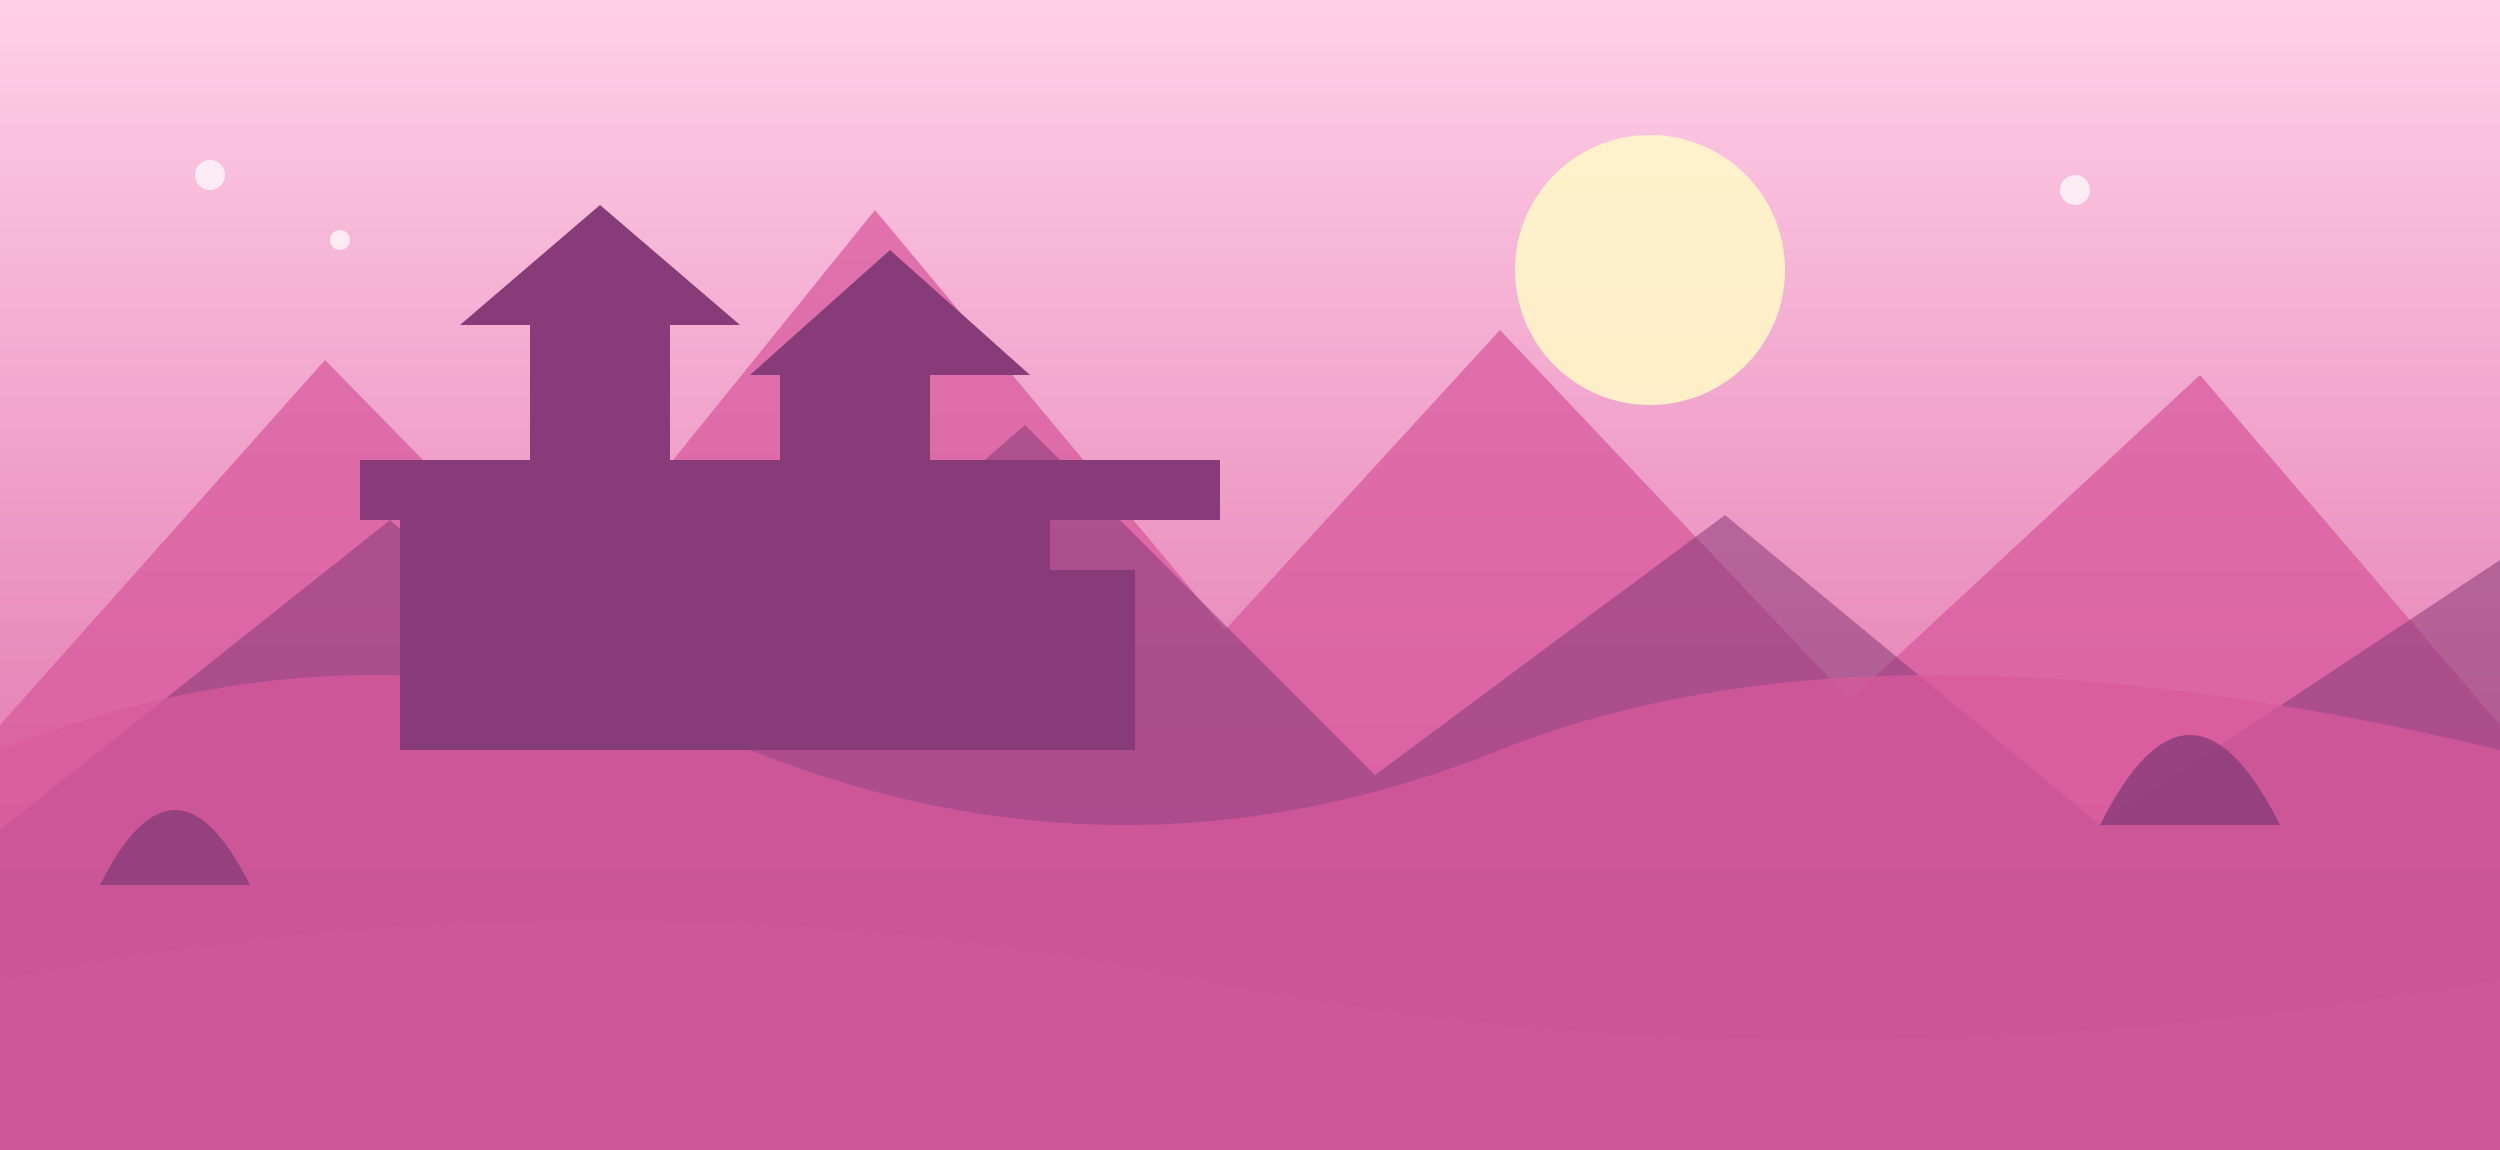
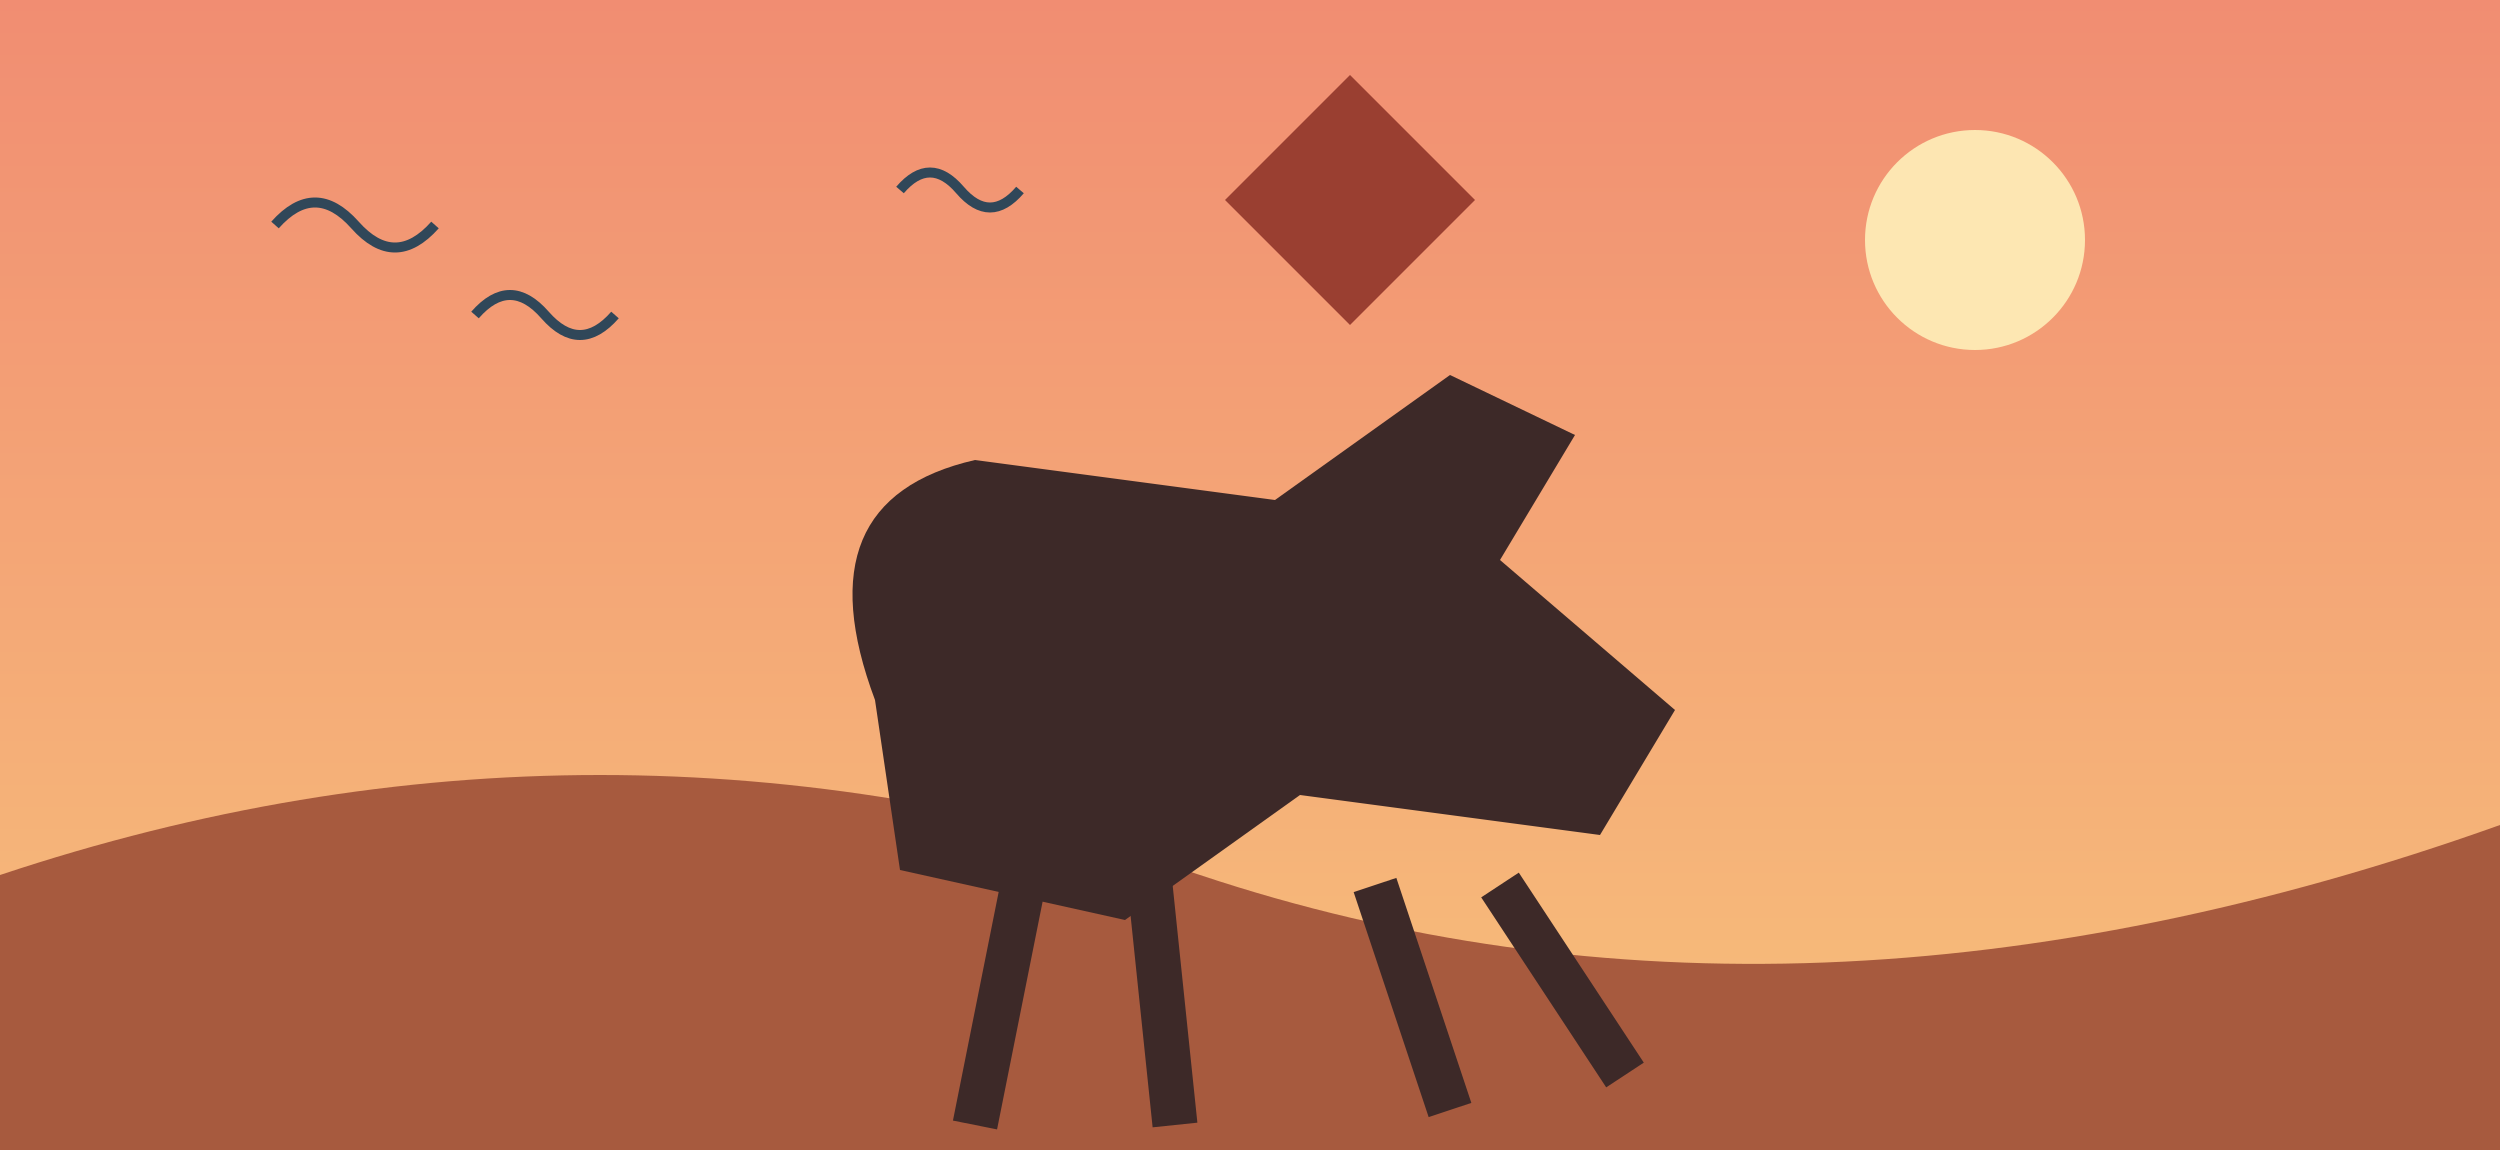
- <svg xmlns="http://www.w3.org/2000/svg" viewBox="0 0 500 230">
+ <svg xmlns="http://www.w3.org/2000/svg" width="1000" height="460" viewBox="0 0 500 230">
  <defs>
-     <linearGradient id="g" x2="0" y2="1">
-       <stop stop-color="#ffd0e7" />
-       <stop offset="1" stop-color="#d85a9d" />
+     <linearGradient id="sky" x2="0" y2="1">
+       <stop stop-color="#f18d72" />
+       <stop offset="1" stop-color="#f7c17b" />
    </linearGradient>
  </defs>
-   <rect width="500" height="230" fill="url(#g)" />
-   <circle cx="330" cy="54" r="27" fill="#fff6c9" opacity=".9" />
-   <path d="M0 145 L65 72 112 120 175 42 245 126 300 66 370 140 440 75 500 145V230H0Z" fill="#d85a9d" opacity=".75" />
-   <path d="M0 166 L78 104 130 150 205 85 275 155 345 103 420 165 500 112V230H0Z" fill="#873b79" opacity=".55" />
-   <path d="M0 150q75-30 150 0t150 0 200 0v80H0Z" fill="#d85a9d" opacity=".7" />
-   <path d="M0 196q120-24 240 0t260 0v34H0Z" fill="#d85a9d" opacity=".35" />
-   <g fill="#873b79">
-     <path d="M80 150V92h26V65h28v27h22V75h30v17h24v58Z" />
-     <path d="M72 92h172v12H72z" />
-     <path d="M92 65l28-24 28 24zm58 10l28-25 28 25z" />
-     <path d="M105 150v-36h18v36zm52 0v-36h18v36zm52 0v-36h18v36z" />
+   <rect width="500" height="230" fill="url(#sky)" />
+   <circle cx="395" cy="48" r="22" fill="#fff4bd" opacity=".85" />
+   <path d="M0 175q120-40 240 0t260-10v65H0" fill="#a75a3e" />
+   <g transform="translate(260 110)" fill="#3d2928">
+     <path d="M-85 30q-15-40 20-48l60 8 35-25 25 12-15 25 35 30-15 25-60-8-35 25-45-10z" />
+     <path d="M-55 65l-10 50m35-48 5 48m40-48 15 45m10-45 25 38" stroke="#3d2928" stroke-width="9" fill="none" />
  </g>
-   <g fill="#fff" opacity=".7">
-     <circle cx="42" cy="35" r="3" />
-     <circle cx="68" cy="48" r="2" />
-     <circle cx="415" cy="38" r="3" />
-   </g>
-   <g fill="#873b79" opacity=".8">
-     <path d="M20 177q15-30 30 0zm400-12q18-36 36 0z" />
+   <path d="M245 40l25-25 25 25-25 25z" fill="#9a3f31" />
+   <g fill="none" stroke="#304759" stroke-width="2">
+     <path d="M55 45q8-9 16 0t16 0M95 63q7-8 14 0t14 0M180 38q6-7 12 0t12 0" />
  </g>
</svg>
